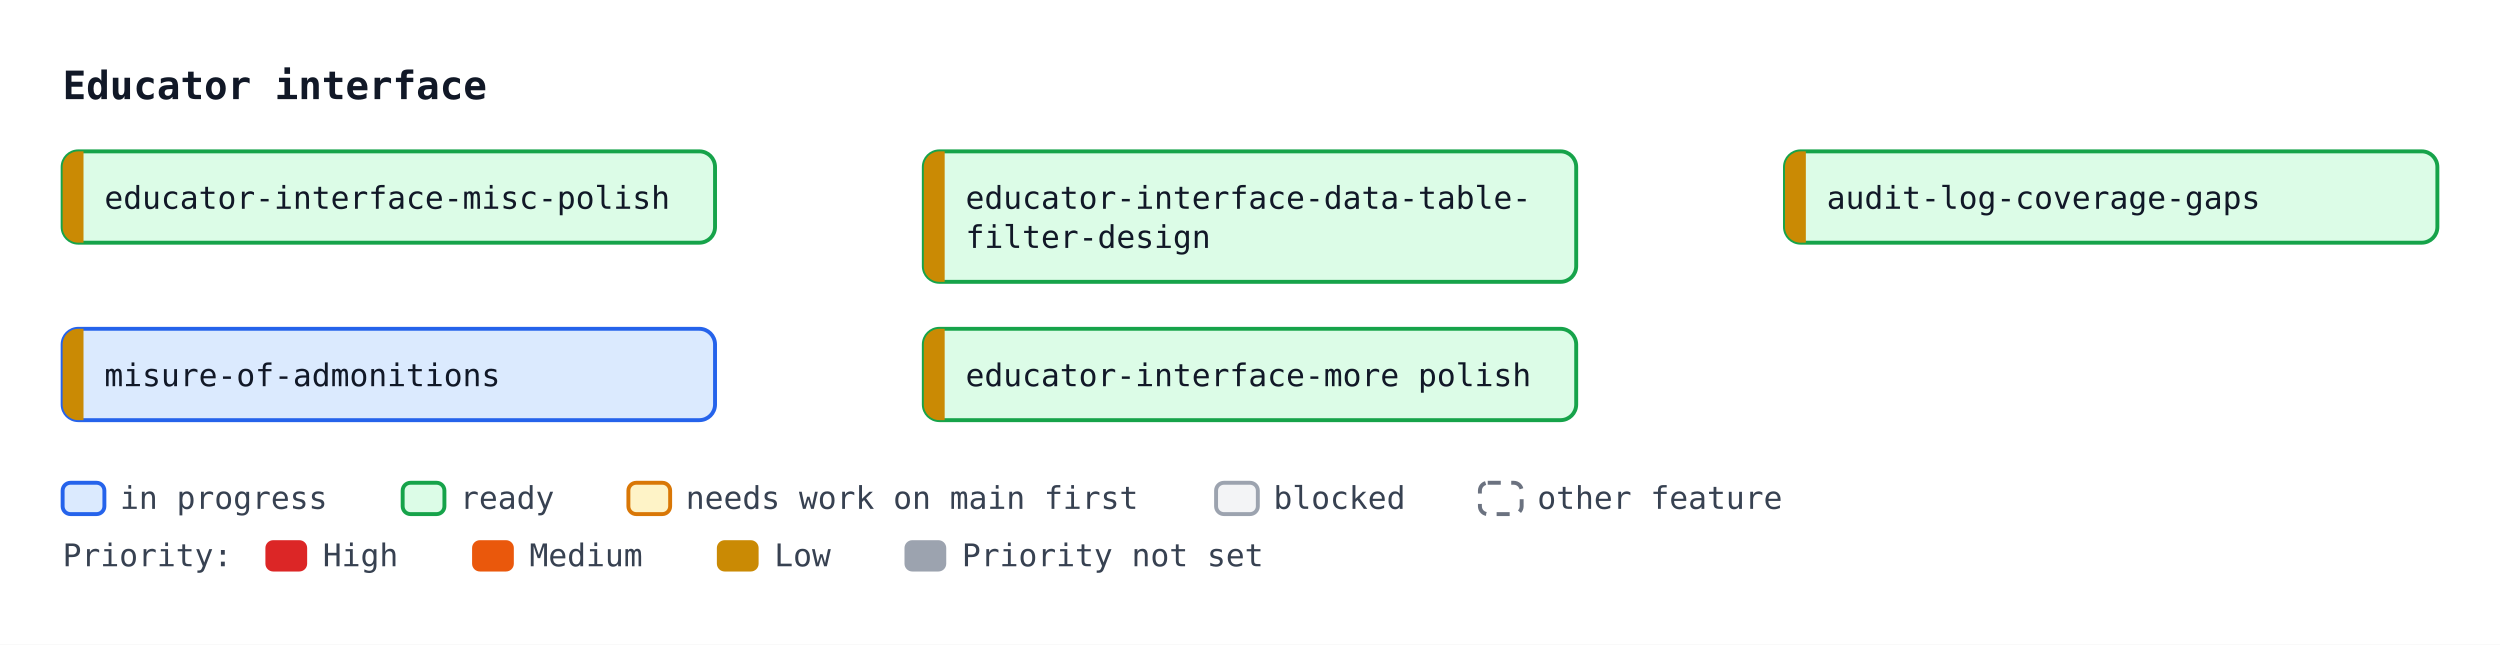
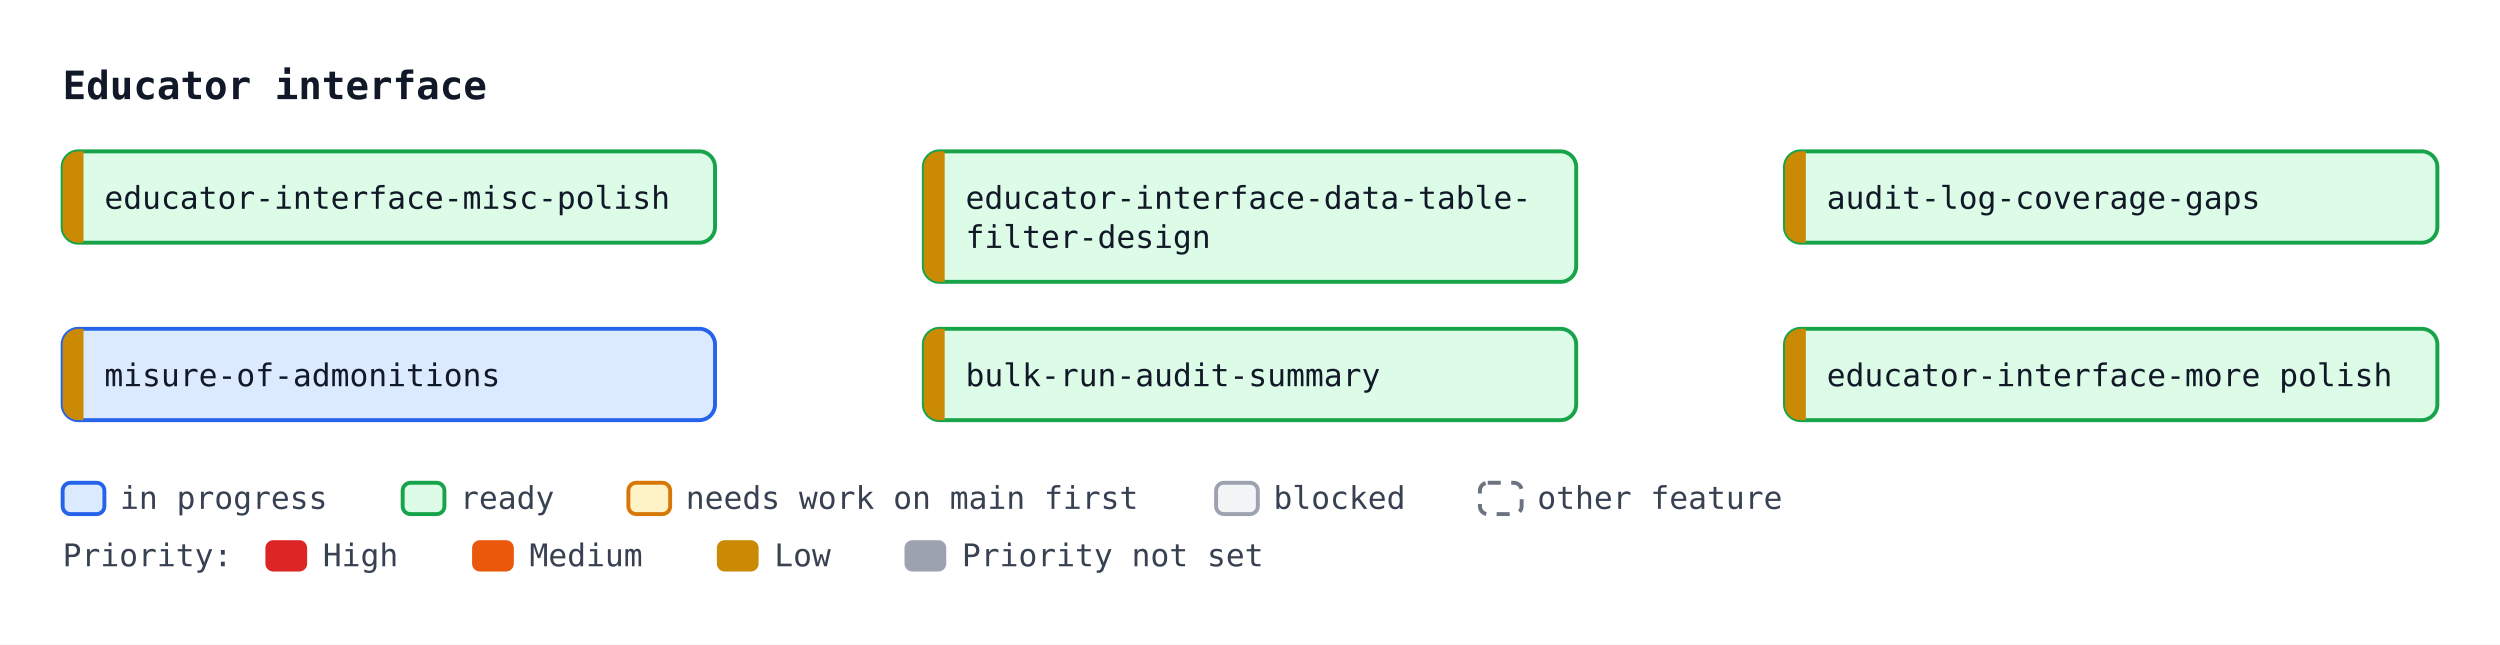
<svg xmlns="http://www.w3.org/2000/svg" width="958" height="247" viewBox="0 0 958 247" font-family="ui-monospace, SFMono-Regular, Menlo, Consolas, monospace" font-size="12">
  <defs>
    <marker id="arrow" viewBox="0 0 10 10" refX="10" refY="5" markerWidth="7" markerHeight="7" orient="auto-start-reverse">
      <path d="M0,0 L10,5 L0,10 z" fill="#4b5563" />
    </marker>
  </defs>
  <rect width="958" height="247" fill="#ffffff" />
  <text x="24" y="38" font-size="15" font-weight="bold" fill="#111827">Educator interface</text>
  <rect x="24.0" y="58.0" width="250" height="35" rx="6" fill="#dcfce7" stroke="#16a34a" stroke-width="1.5" />
  <path d="M32.0,58.0 H30.0 A6,6 0 0 0 24.0,64.0 V87.0 A6,6 0 0 0 30.0,93.0 H32.0 Z" fill="#ca8a04" />
  <text x="40.0" y="80.0" fill="#111827">educator-interface-misc-polish</text>
  <rect x="354.0" y="58.0" width="250" height="50" rx="6" fill="#dcfce7" stroke="#16a34a" stroke-width="1.5" />
  <path d="M362.0,58.0 H360.0 A6,6 0 0 0 354.0,64.0 V102.0 A6,6 0 0 0 360.0,108.0 H362.0 Z" fill="#ca8a04" />
  <text x="370.0" y="80.0" fill="#111827">educator-interface-data-table-</text>
  <text x="370.0" y="95.0" fill="#111827">filter-design</text>
  <rect x="684.0" y="58.0" width="250" height="35" rx="6" fill="#dcfce7" stroke="#16a34a" stroke-width="1.5" />
  <path d="M692.0,58.0 H690.0 A6,6 0 0 0 684.0,64.0 V87.0 A6,6 0 0 0 690.0,93.0 H692.0 Z" fill="#ca8a04" />
  <text x="700.0" y="80.0" fill="#111827">audit-log-coverage-gaps</text>
  <rect x="24.0" y="126.0" width="250" height="35" rx="6" fill="#dbeafe" stroke="#2563eb" stroke-width="1.5" />
  <path d="M32.0,126.0 H30.0 A6,6 0 0 0 24.0,132.0 V155.0 A6,6 0 0 0 30.0,161.0 H32.0 Z" fill="#ca8a04" />
  <text x="40.0" y="148.0" fill="#111827">misure-of-admonitions</text>
  <rect x="354.0" y="126.0" width="250" height="35" rx="6" fill="#dcfce7" stroke="#16a34a" stroke-width="1.5" />
  <path d="M362.0,126.0 H360.0 A6,6 0 0 0 354.0,132.0 V155.0 A6,6 0 0 0 360.0,161.0 H362.0 Z" fill="#ca8a04" />
-   <text x="370.0" y="148.0" fill="#111827">educator-interface-more polish</text>
+   <text x="370.0" y="148.0" fill="#111827">bulk-run-audit-summary</text>
+   <rect x="684.0" y="126.0" width="250" height="35" rx="6" fill="#dcfce7" stroke="#16a34a" stroke-width="1.5" />
+   <path d="M692.0,126.0 H690.0 A6,6 0 0 0 684.0,132.0 V155.0 A6,6 0 0 0 690.0,161.0 H692.0 Z" fill="#ca8a04" />
+   <text x="700.0" y="148.0" fill="#111827">educator-interface-more polish</text>
  <rect x="24.0" y="185" width="16" height="12" rx="3" fill="#dbeafe" stroke="#2563eb" stroke-width="1.5" />
  <text x="46.0" y="195" fill="#374151">in progress</text>
  <rect x="154.3" y="185" width="16" height="12" rx="3" fill="#dcfce7" stroke="#16a34a" stroke-width="1.5" />
  <text x="176.3" y="195" fill="#374151">ready</text>
  <rect x="240.8" y="185" width="16" height="12" rx="3" fill="#fef3c7" stroke="#d97706" stroke-width="1.5" />
  <text x="262.8" y="195" fill="#374151">needs work on main first</text>
  <rect x="466.0" y="185" width="16" height="12" rx="3" fill="#f3f4f6" stroke="#9ca3af" stroke-width="1.5" />
  <text x="488.0" y="195" fill="#374151">blocked</text>
  <rect x="567.1" y="185" width="16" height="12" rx="3" fill="#ffffff" stroke="#6b7280" stroke-width="1.5" stroke-dasharray="5 4" />
  <text x="589.1" y="195" fill="#374151">other feature</text>
  <text x="24" y="217" fill="#374151">Priority:</text>
  <rect x="101.7" y="207" width="16" height="12" rx="3" fill="#dc2626" />
  <text x="123.7" y="217" fill="#374151">High</text>
  <rect x="180.9" y="207" width="16" height="12" rx="3" fill="#ea580c" />
  <text x="202.9" y="217" fill="#374151">Medium</text>
  <rect x="274.7" y="207" width="16" height="12" rx="3" fill="#ca8a04" />
  <text x="296.7" y="217" fill="#374151">Low</text>
  <rect x="346.6" y="207" width="16" height="12" rx="3" fill="#9ca3af" />
  <text x="368.6" y="217" fill="#374151">Priority not set</text>
</svg>
